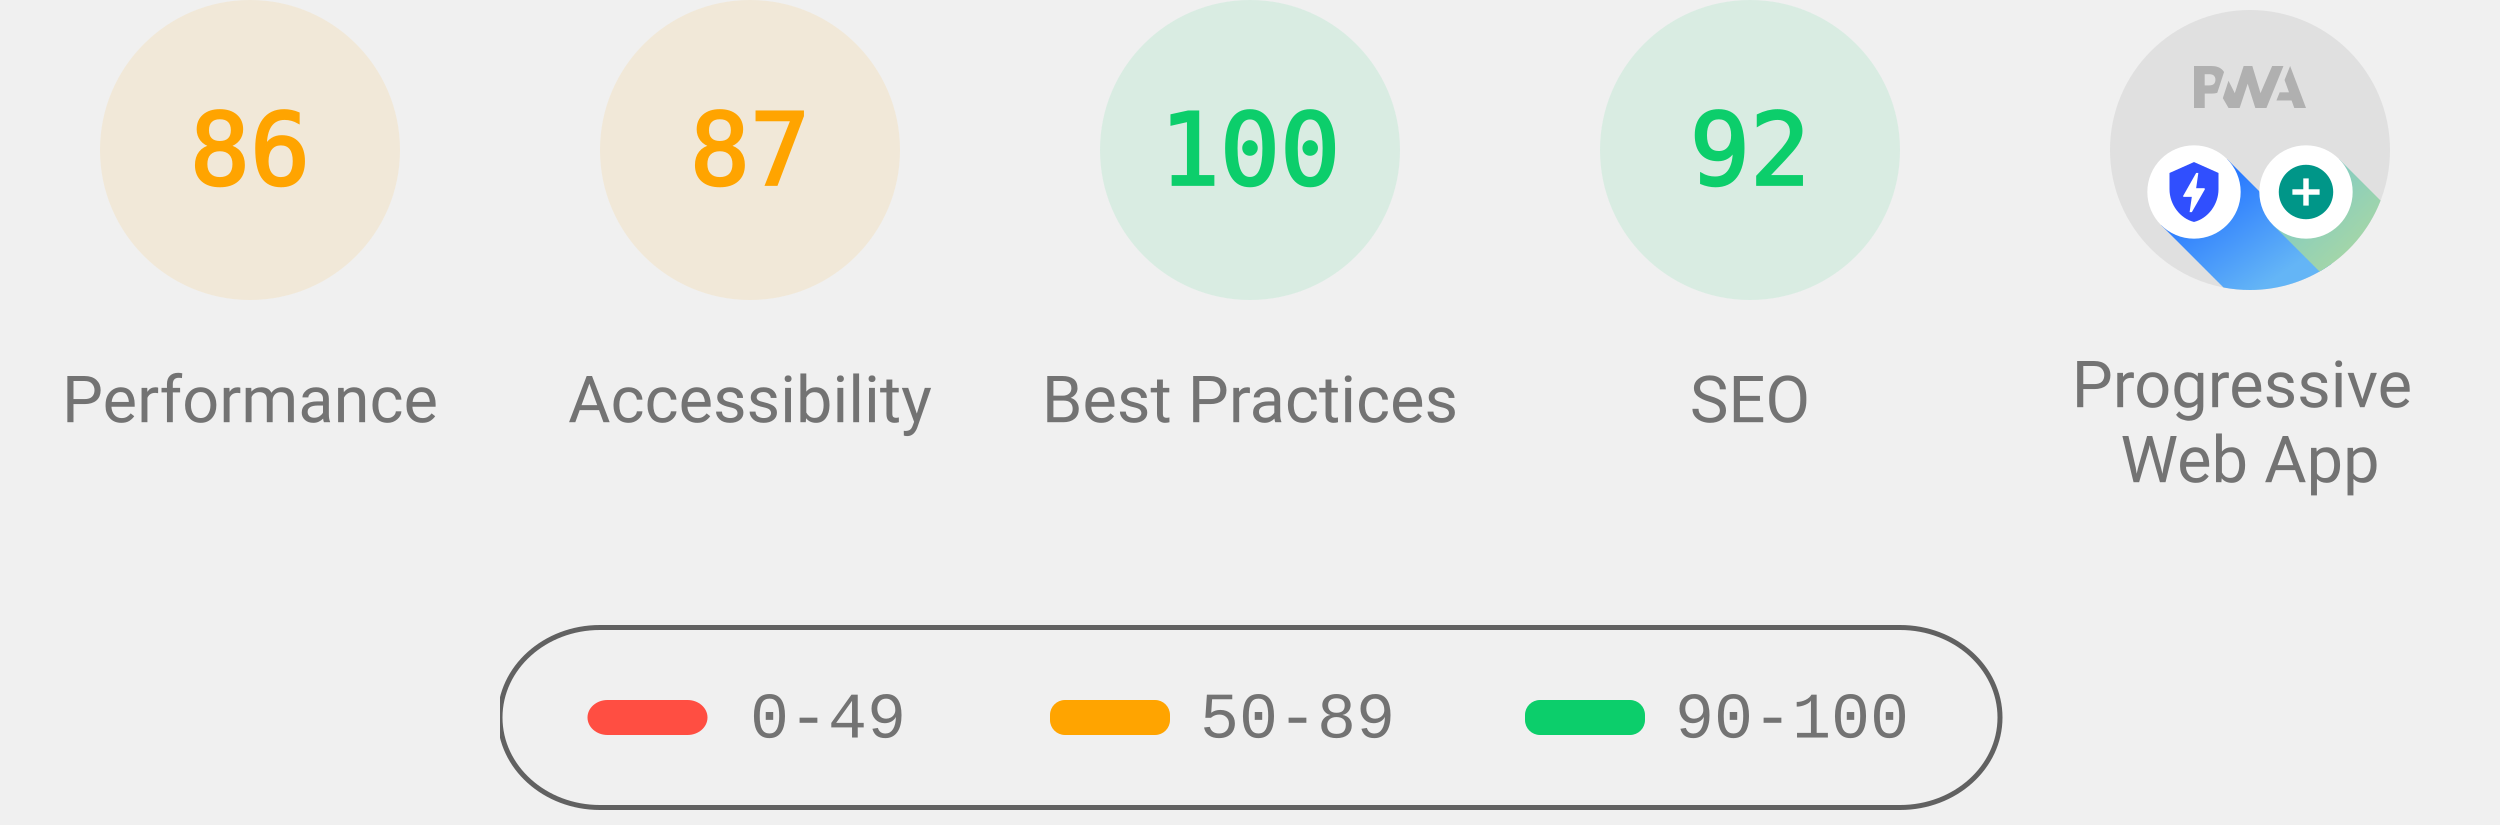
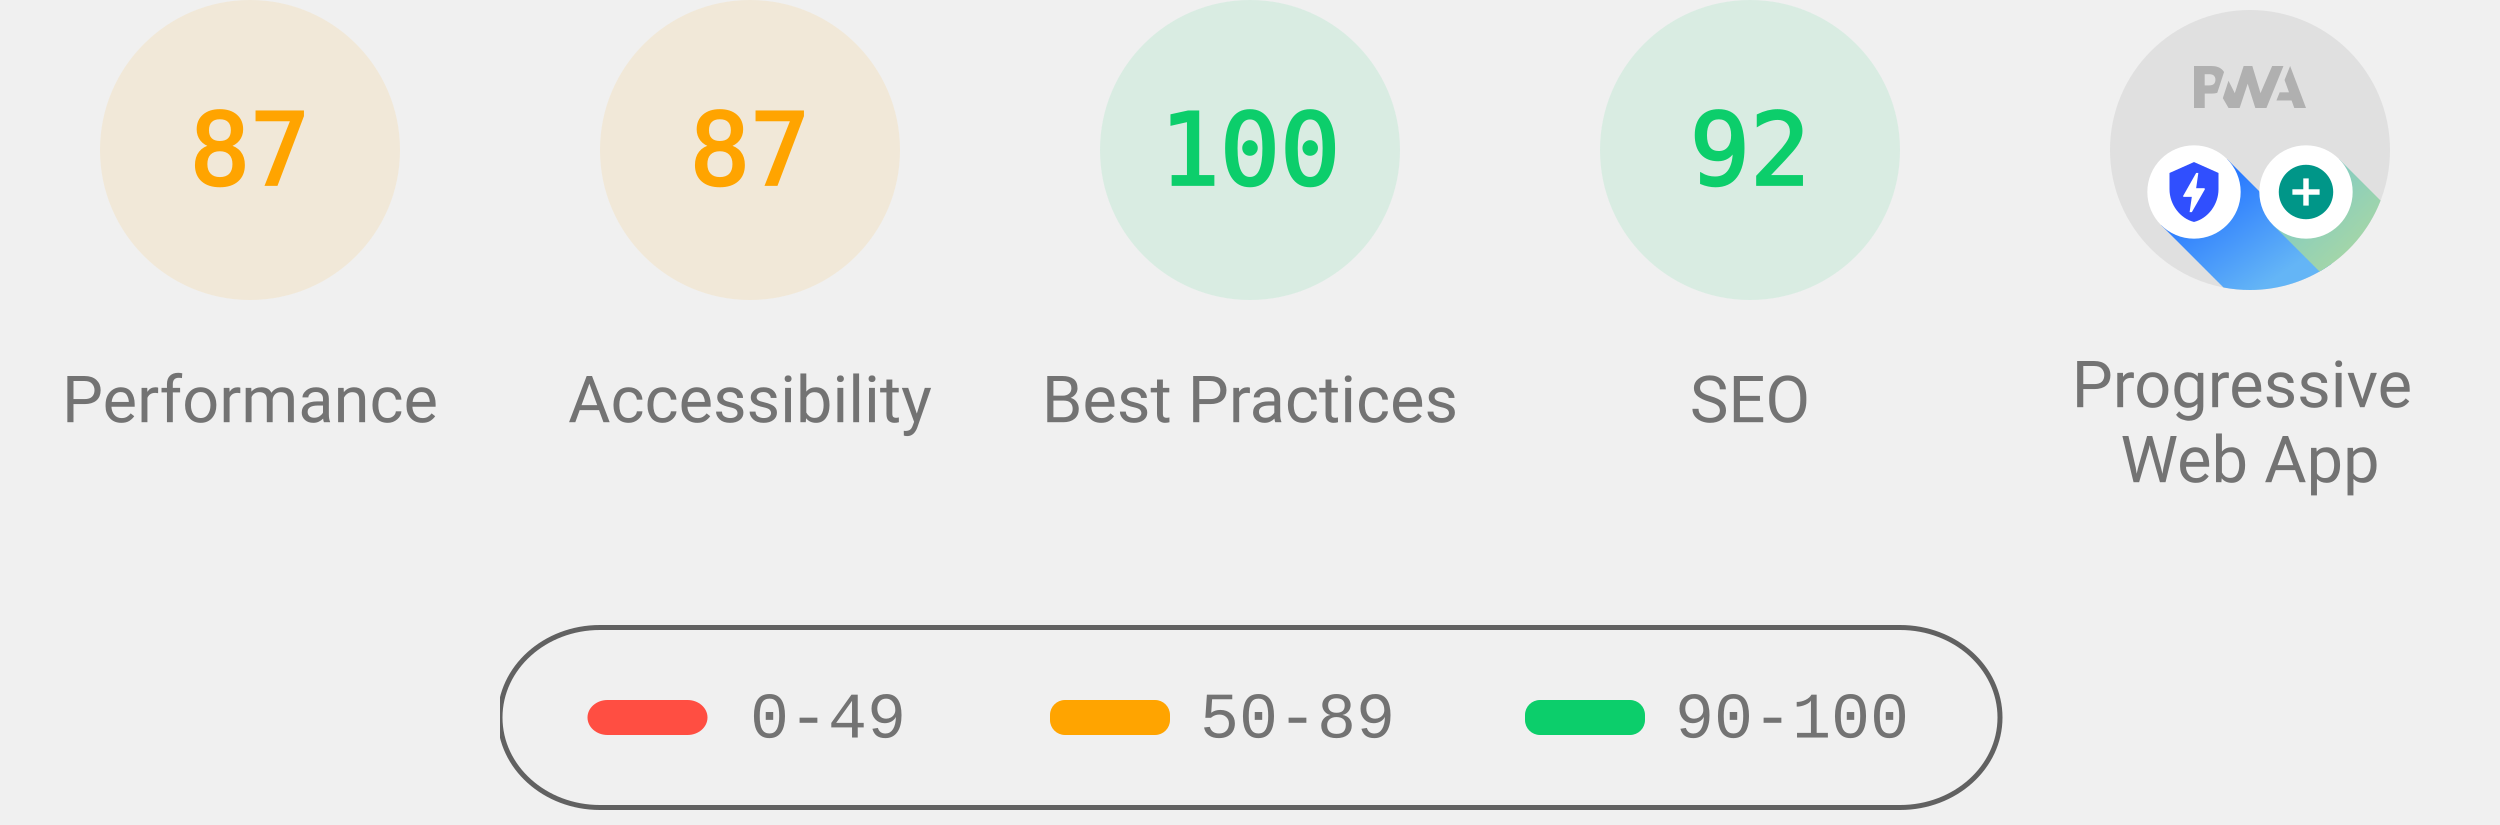
<svg xmlns="http://www.w3.org/2000/svg" class="theme--agnostic" fill="none" width="1000" height="330">
  <style>
			.gauge-base {
				opacity: 0.1
			}

			.gauge-arc {
				fill: none;
				animation-delay: 250ms;
				stroke-linecap: round;
				transform: rotate(-90deg);
				transform-origin: 100px 60px;
				animation: load-gauge 1s ease forwards
			}

			.guage-text {
				font-size: 40px;
				font-family: monospace;
				text-align: center
			}

			.guage-red {
				color: #ff4e42;
				fill: #ff4e42;
				stroke: #ff4e42
			}
			.guage-orange {
				color: #ffa400;
				fill: #ffa400;
				stroke: #ffa400
			}
			.guage-green {
				color: #0cce6b;
				fill: #0cce6b;
				stroke: #0cce6b
			}
			.theme--agnostic .guage-undefined {
				color: #5c5c5c;
				fill: #5c5c5c;
				stroke: #5c5c5c
			}
			.theme--light .guage-undefined {
				color: #1e1e1e;
				fill: #1e1e1e;
				stroke: #1e1e1e
			}
			.theme--dark .guage-undefined {
				color: #f5f5f5;
				fill: #f5f5f5;
				stroke: #f5f5f5
			}

			.guage-title {
				stroke: none;
				font-size: 26px;
				line-height: 26px;
				font-family: Roboto, Halvetica, Arial, sans-serif
			}
			.metric.guage-title {
				font-family: 'Courier New', Courier, monospace
			}
			.theme--agnostic .guage-title {
				color: #737373;
				fill: #737373
			}
			.theme--light .guage-title {
				color: #212121;
				fill: #212121
			}
			.theme--dark .guage-title {
				color: #f5f5f5;
				fill: #f5f5f5
			}

			@keyframes load-gauge {
				from {
					stroke-dasharray: 0 352.858
				}
			}
			.lh-gauge--pwa__disc {
				fill: #e0e0e0
			}
			.lh-gauge--pwa__logo {
				position: relative;
				fill: #b0b0b0
			}
			.lh-gauge--pwa__invisible {
				display: none
			}
			.lh-gauge--pwa__visible {
				display: inline
			}
			.guage-invisible {
				display: none
			}
			.lh-gauge--pwa__logo--primary-color {
				fill: #304ffe
			}
			.theme--agnostic .lh-gauge--pwa__logo--secondary-color {
				fill: #787878
			}
			.theme--light .lh-gauge--pwa__logo--secondary-color {
				fill: #3d3d3d
			}
			.theme--dark .lh-gauge--pwa__logo--secondary-color {
				fill: #d8b6b6
			}
			.theme--light #svg_2 {
				stroke: #00000022
			}
			.theme--agnostic #svg_2 {
				stroke: #616161
			}
			.theme--light #svg_2 {
				stroke: #00000022
			}
			.theme--dark #svg_2 {
				stroke: #f5f5f566
			}
		</style>
  <svg class="guage-div guage-perf guage-orange" viewBox="0 0 200 200" width="200" height="200" x="0" y="0">
    <circle class="gauge-base" r="56" cx="100" cy="60" stroke-width="8" />
-     <circle class="gauge-arc guage-arc-1" r="56" cx="100" cy="60" stroke-width="8" style="stroke-dasharray: 302.598, 351.858;" />
-     <text class="guage-text" x="100px" y="60px" alignment-baseline="central" dominant-baseline="central" text-anchor="middle">86</text>
+     <circle class="gauge-arc guage-arc-1" r="56" cx="100" cy="60" stroke-width="8" style="stroke-dasharray: 306.116, 351.858;" />
+     <text class="guage-text" x="100px" y="60px" alignment-baseline="central" dominant-baseline="central" text-anchor="middle">87</text>
    <text class="guage-title" x="100px" y="160px" alignment-baseline="central" dominant-baseline="central" text-anchor="middle">Performance</text>
  </svg>,<svg class="guage-div guage-perf guage-orange" viewBox="0 0 200 200" width="200" height="200" x="200" y="0">
    <circle class="gauge-base" r="56" cx="100" cy="60" stroke-width="8" />
    <circle class="gauge-arc guage-arc-1" r="56" cx="100" cy="60" stroke-width="8" style="stroke-dasharray: 306.116, 351.858;" />
    <text class="guage-text" x="100px" y="60px" alignment-baseline="central" dominant-baseline="central" text-anchor="middle">87</text>
    <text class="guage-title" x="100px" y="160px" alignment-baseline="central" dominant-baseline="central" text-anchor="middle">Accessibility</text>
  </svg>,<svg class="guage-div guage-perf guage-green" viewBox="0 0 200 200" width="200" height="200" x="400" y="0">
    <circle class="gauge-base" r="56" cx="100" cy="60" stroke-width="8" />
    <circle class="gauge-arc guage-arc-1" r="56" cx="100" cy="60" stroke-width="8" style="stroke-dasharray: 351.858, 351.858;" />
    <text class="guage-text" x="100px" y="60px" alignment-baseline="central" dominant-baseline="central" text-anchor="middle">100</text>
    <text class="guage-title" x="100px" y="160px" alignment-baseline="central" dominant-baseline="central" text-anchor="middle">Best Practices</text>
  </svg>,<svg class="guage-div guage-perf guage-green" viewBox="0 0 200 200" width="200" height="200" x="600" y="0">
    <circle class="gauge-base" r="56" cx="100" cy="60" stroke-width="8" />
    <circle class="gauge-arc guage-arc-1" r="56" cx="100" cy="60" stroke-width="8" style="stroke-dasharray: 323.709, 351.858;" />
    <text class="guage-text" x="100px" y="60px" alignment-baseline="central" dominant-baseline="central" text-anchor="middle">92</text>
    <text class="guage-title" x="100px" y="160px" alignment-baseline="central" dominant-baseline="central" text-anchor="middle">SEO</text>
  </svg>,<svg class="guage-div guage-pwa" viewBox="0 0 200 200" width="200" height="200" x="800" y="0">
    <svg viewBox="0 0 60 60" width="112" height="112" x="44" y="4">
      <defs>
        <linearGradient id="lh-gauge--pwa__check-circle__gradient-0" x1="50%" y1="0%" x2="50%" y2="100%">
          <stop stop-color="#00C852" offset="0%" />
          <stop stop-color="#009688" offset="100%" />
        </linearGradient>
        <linearGradient id="lh-gauge--pwa__installable__shadow-gradient-0" x1="76.056%" x2="24.111%" y1="82.995%" y2="24.735%">
          <stop stop-color="#A5D6A7" offset="0%" />
          <stop stop-color="#80CBC4" offset="100%" />
        </linearGradient>
        <linearGradient id="lh-gauge--pwa__fast-reliable__shadow-gradient-0" x1="76.056%" y1="82.995%" x2="25.678%" y2="26.493%">
          <stop stop-color="#64B5F6" offset="0%" />
          <stop stop-color="#2979FF" offset="100%" />
        </linearGradient>
        <g id="lh-gauge--pwa__fast-reliable-badge-0">
          <circle fill="#FFFFFF" cx="10" cy="10" r="10" />
          <path fill="#304FFE" d="M10 3.58l5.25 2.34v3.5c0 3.23-2.24 6.26-5.25 7-3.01-.74-5.25-3.77-5.25-7v-3.5L10 3.58zm-.47 10.74l2.76-4.83.03-.07c.04-.08 0-.24-.22-.24h-1.64l.47-3.26h-.47l-2.7 4.77c-.02.01.05-.1-.04.05-.09.16-.1.31.18.31h1.63l-.47 3.27h.47z" />
        </g>
        <g id="lh-gauge--pwa__installable-badge-0">
          <circle fill="#FFFFFF" cx="10" cy="10" r="10" />
          <path fill="#009688" d="M10 4.167A5.835 5.835 0 0 0 4.167 10 5.835 5.835 0 0 0 10 15.833 5.835 5.835 0 0 0 15.833 10 5.835 5.835 0 0 0 10 4.167zm2.917 6.416h-2.334v2.334H9.417v-2.334H7.083V9.417h2.334V7.083h1.166v2.334h2.334v1.166z" />
        </g>
      </defs>
      <g stroke="none" fill-rule="nonzero">
        <circle class="lh-gauge--pwa__disc" cx="30" cy="30" r="30" />
        <g class="lh-gauge--pwa__logo">
          <path d="M35.66 19.39l.7-1.75h2L37.4 15 38.6 12l3.4 9h-2.51l-.58-1.61z" />
          <path d="M33.52 21l3.65-9h-2.42l-2.5 5.82L30.5 12h-1.86l-1.9 5.82-1.35-2.65-1.21 3.72L25.4 21h2.38l1.72-5.2 1.64 5.2z" />
          <path fill-rule="nonzero" d="M20.3 17.91h1.48c.45 0 .85-.05 1.2-.15l.39-1.18 1.07-3.3a2.64 2.64 0 0 0-.28-.37c-.55-.6-1.36-.91-2.42-.91H18v9h2.3V17.9zm1.96-3.84c.22.22.33.5.33.87 0 .36-.1.65-.29.87-.2.23-.59.35-1.15.35h-.86v-2.41h.87c.52 0 .89.1 1.1.32z" />
        </g>
        <rect class="lh-gauge--pwa__component lh-gauge--pwa__na-line lh-gauge--pwa__invisible" fill="#FFFFFF" x="20" y="32" width="20" height="4" rx="2" />
        <g class="lh-gauge--pwa__component lh-gauge--pwa__fast-reliable-badge lh-gauge--pwa__invisible" transform="translate(20, 29)">
          <path fill="url(#lh-gauge--pwa__fast-reliable__shadow-gradient-0)" d="M33.63 19.49A30 30 0 0 1 16.2 30.36L3 17.14 17.14 3l16.49 16.49z" />
          <use href="#lh-gauge--pwa__fast-reliable-badge-0" />
        </g>
        <g class="lh-gauge--pwa__component lh-gauge--pwa__installable-badge lh-gauge--pwa__invisible" transform="translate(20, 29)">
          <path fill="url(#lh-gauge--pwa__installable__shadow-gradient-0)" d="M33.629 19.487c-4.272 5.453-10.391 9.39-17.415 10.869L3 17.142 17.142 3 33.63 19.487z" />
          <use href="#lh-gauge--pwa__installable-badge-0" />
        </g>
        <g class="lh-gauge--pwa__component lh-gauge--pwa__fast-reliable-installable-badges lh-gauge--pwa__visible">
          <g transform="translate(8, 29)">
            <path fill="url(#lh-gauge--pwa__fast-reliable__shadow-gradient-0)" d="M16.321 30.463L3 17.143 17.142 3l22.365 22.365A29.864 29.864 0 0 1 22 31c-1.942 0-3.84-.184-5.679-.537z" />
            <use href="#lh-gauge--pwa__fast-reliable-badge-0" />
          </g>
          <g transform="translate(32, 29)">
            <path fill="url(#lh-gauge--pwa__installable__shadow-gradient-0)" d="M25.982 11.84a30.107 30.107 0 0 1-13.08 15.203L3 17.143 17.142 3l8.84 8.84z" />
            <use href="#lh-gauge--pwa__installable-badge-0" />
          </g>
        </g>
        <g class="lh-gauge--pwa__component lh-gauge--pwa__check-circle lh-gauge--pwa__invisible" transform="translate(18, 28)">
          <circle fill="#FFFFFF" cx="12" cy="12" r="12" />
          <path fill="url(#lh-gauge--pwa__check-circle__gradient-0)" d="M12 2a10 10 0 1 0 0 20 10 10 0 0 0 0-20zm-2 15l-5-5 1.41-1.41L10 14.17l7.59-7.59L19 8l-9 9z" />
        </g>
      </g>
    </svg>
    <text class="guage-title" y="160px" alignment-baseline="central" dominant-baseline="central" text-anchor="middle">
      <tspan x="100px" dy="-6px">Progressive</tspan>
      <tspan x="100px" dy="30px">Web App</tspan>
    </text>
  </svg>
  <svg width="604" height="76" x="200" y="250">
    <g>
      <rect fill="none" id="canvas_background" height="80" width="604" y="-1" x="-1" />
      <g display="none" overflow="visible" y="0" x="0" height="100%" width="100%" id="canvasGrid">
        <rect fill="url(#gridpattern)" stroke-width="0" y="0" x="0" height="100%" width="100%" />
      </g>
    </g>
    <g>
      <rect fill-opacity="0" stroke-width="2" rx="40" id="svg_2" height="72" width="600" y="1" x="0" fill="#000000" />
      <rect stroke="#000" rx="8" id="svg_3" height="14" width="48" y="30" x="35" stroke-opacity="null" stroke-width="0" fill="#ff4e42" />
      <rect stroke="#000" rx="6" id="svg_4" height="14" width="48" y="30" x="220" stroke-opacity="null" stroke-width="0" fill="#ffa400" />
      <rect stroke="#000" rx="6" id="svg_5" height="14" width="48" y="30" x="410" stroke-opacity="null" stroke-width="0" fill="#0cce6b" />
      <text class="metric guage-title" xml:space="preserve" text-anchor="start" font-size="26" id="svg_6" y="45" x="100" stroke-opacity="null" stroke-width="0" stroke="#000">0-49</text>
      <text class="metric guage-title" xml:space="preserve" text-anchor="start" font-size="26" id="svg_7" y="45" x="280" stroke-opacity="null" stroke-width="0" stroke="#000">50-89</text>
      <text class="metric guage-title" xml:space="preserve" text-anchor="start" font-size="26" id="svg_8" y="45" x="470" stroke-opacity="null" stroke-width="0" stroke="#000">90-100</text>
    </g>
  </svg>
</svg>
